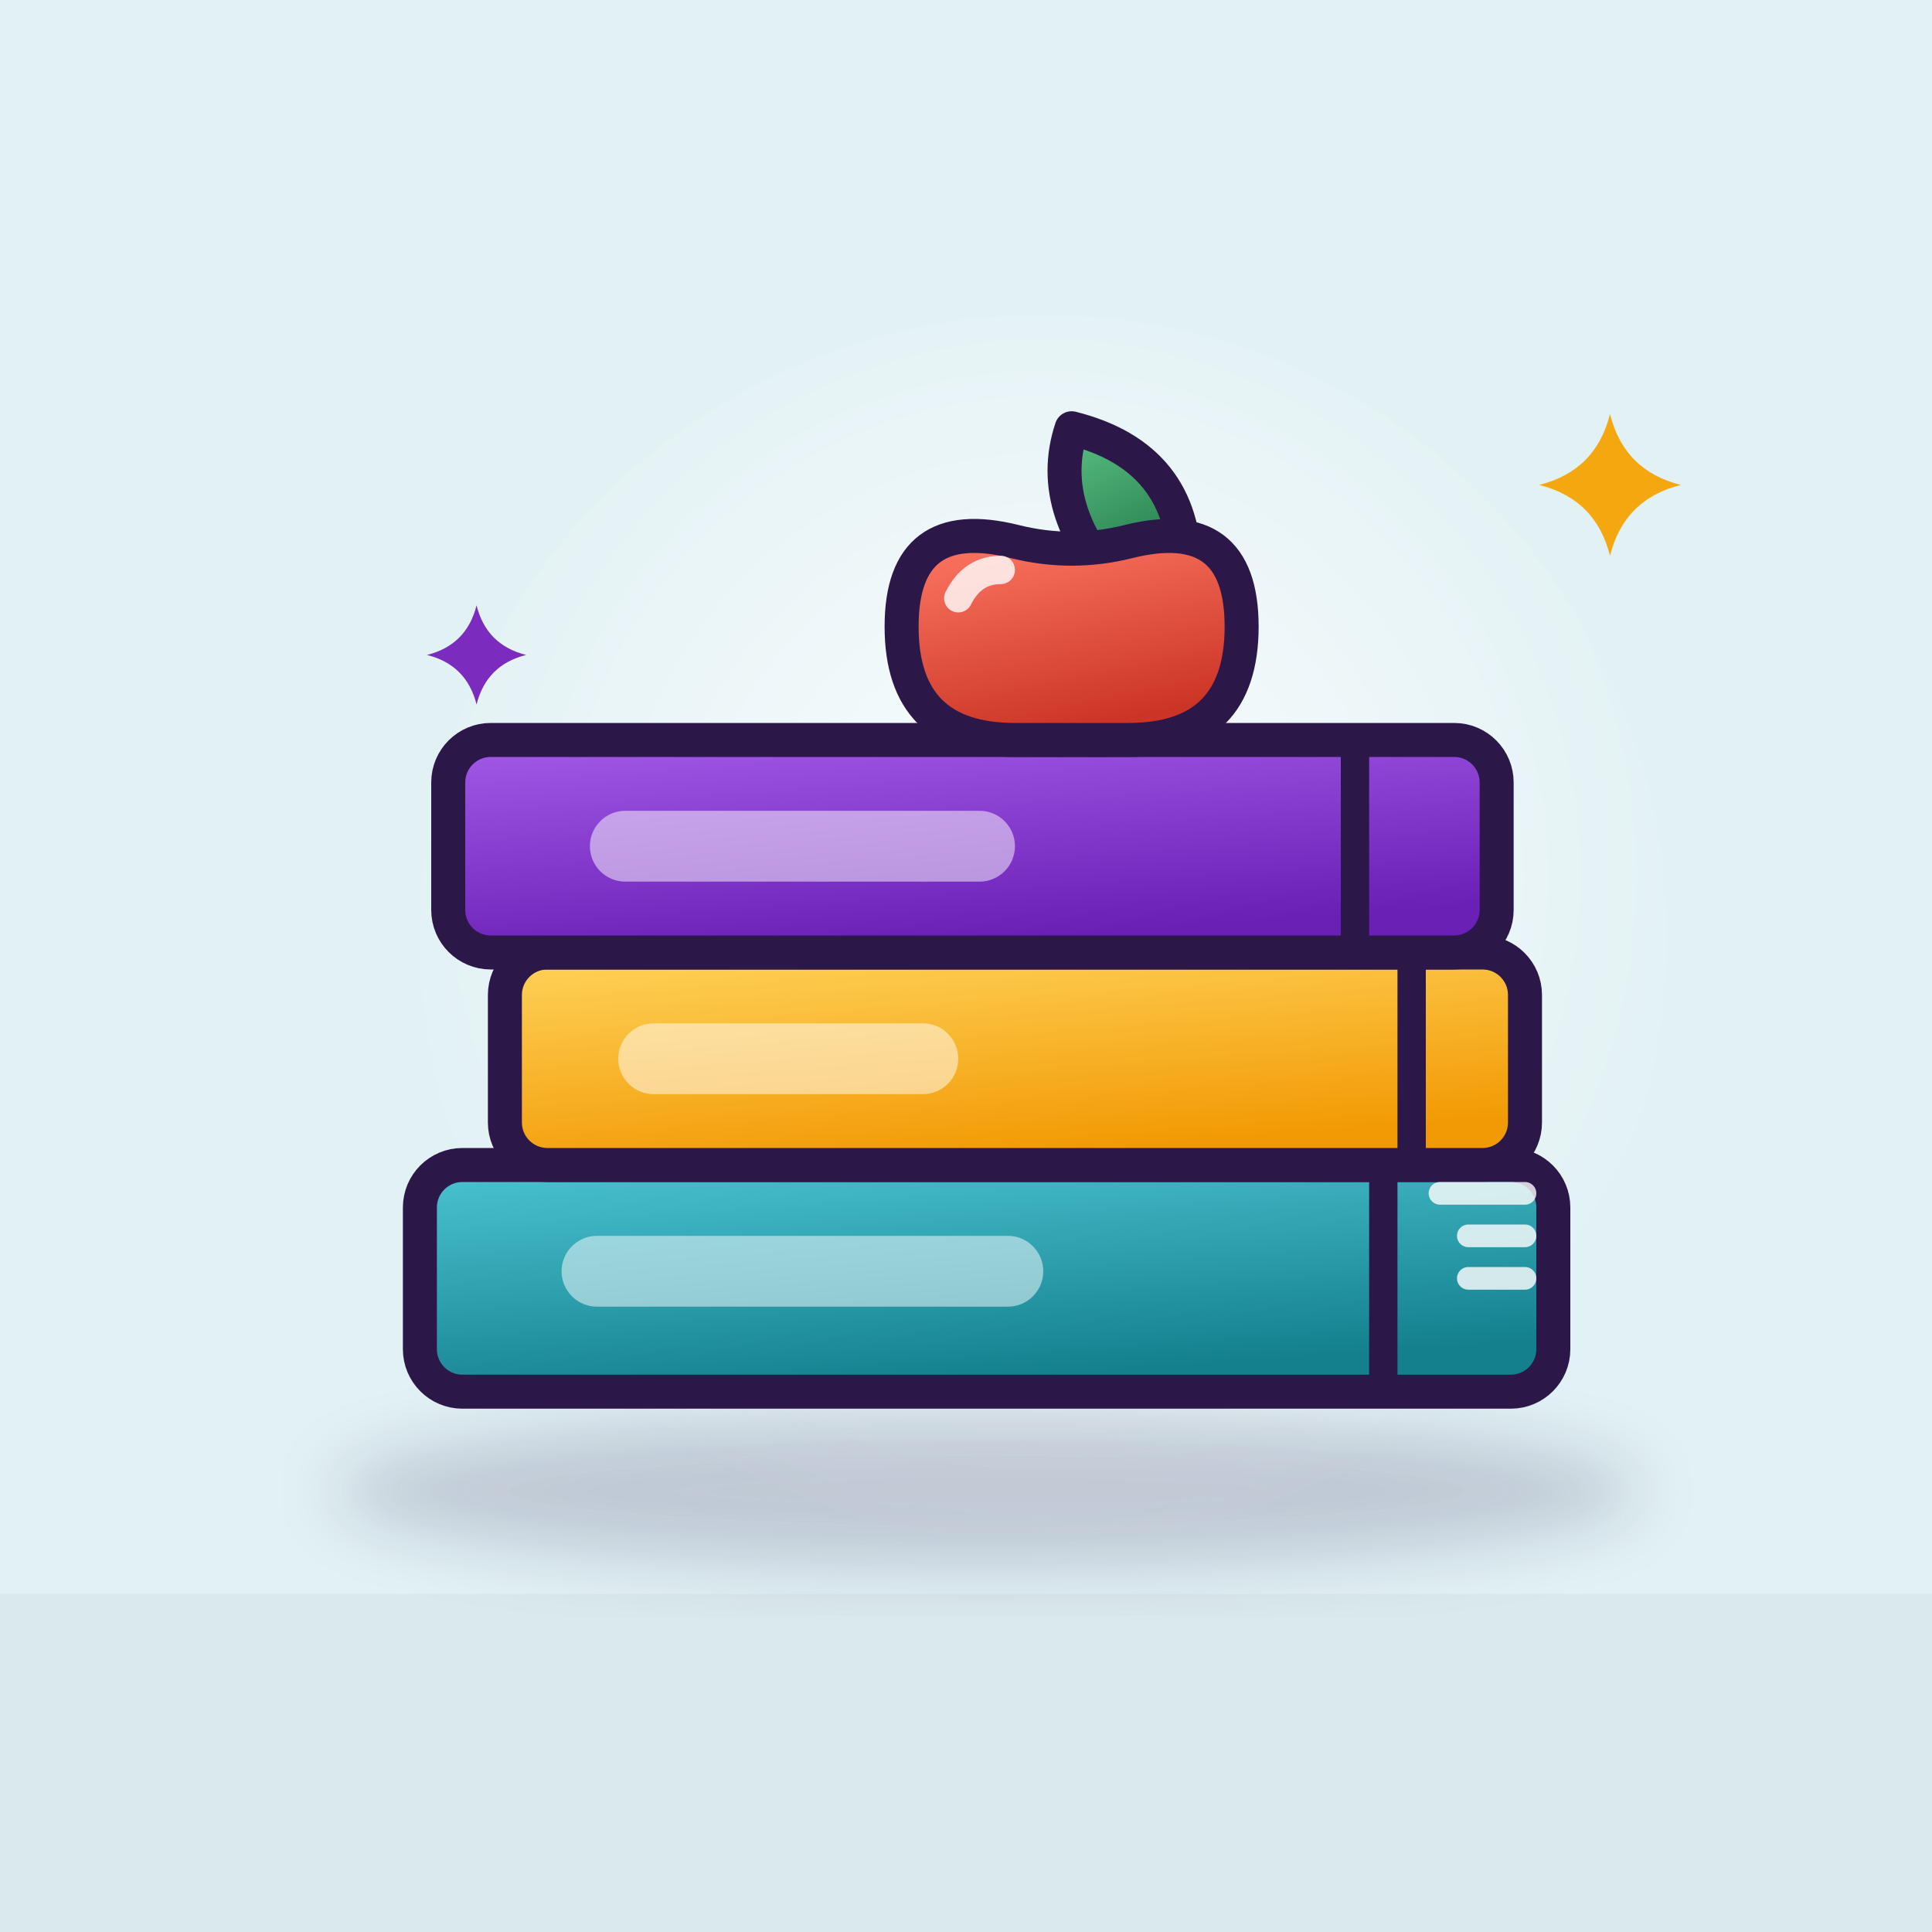
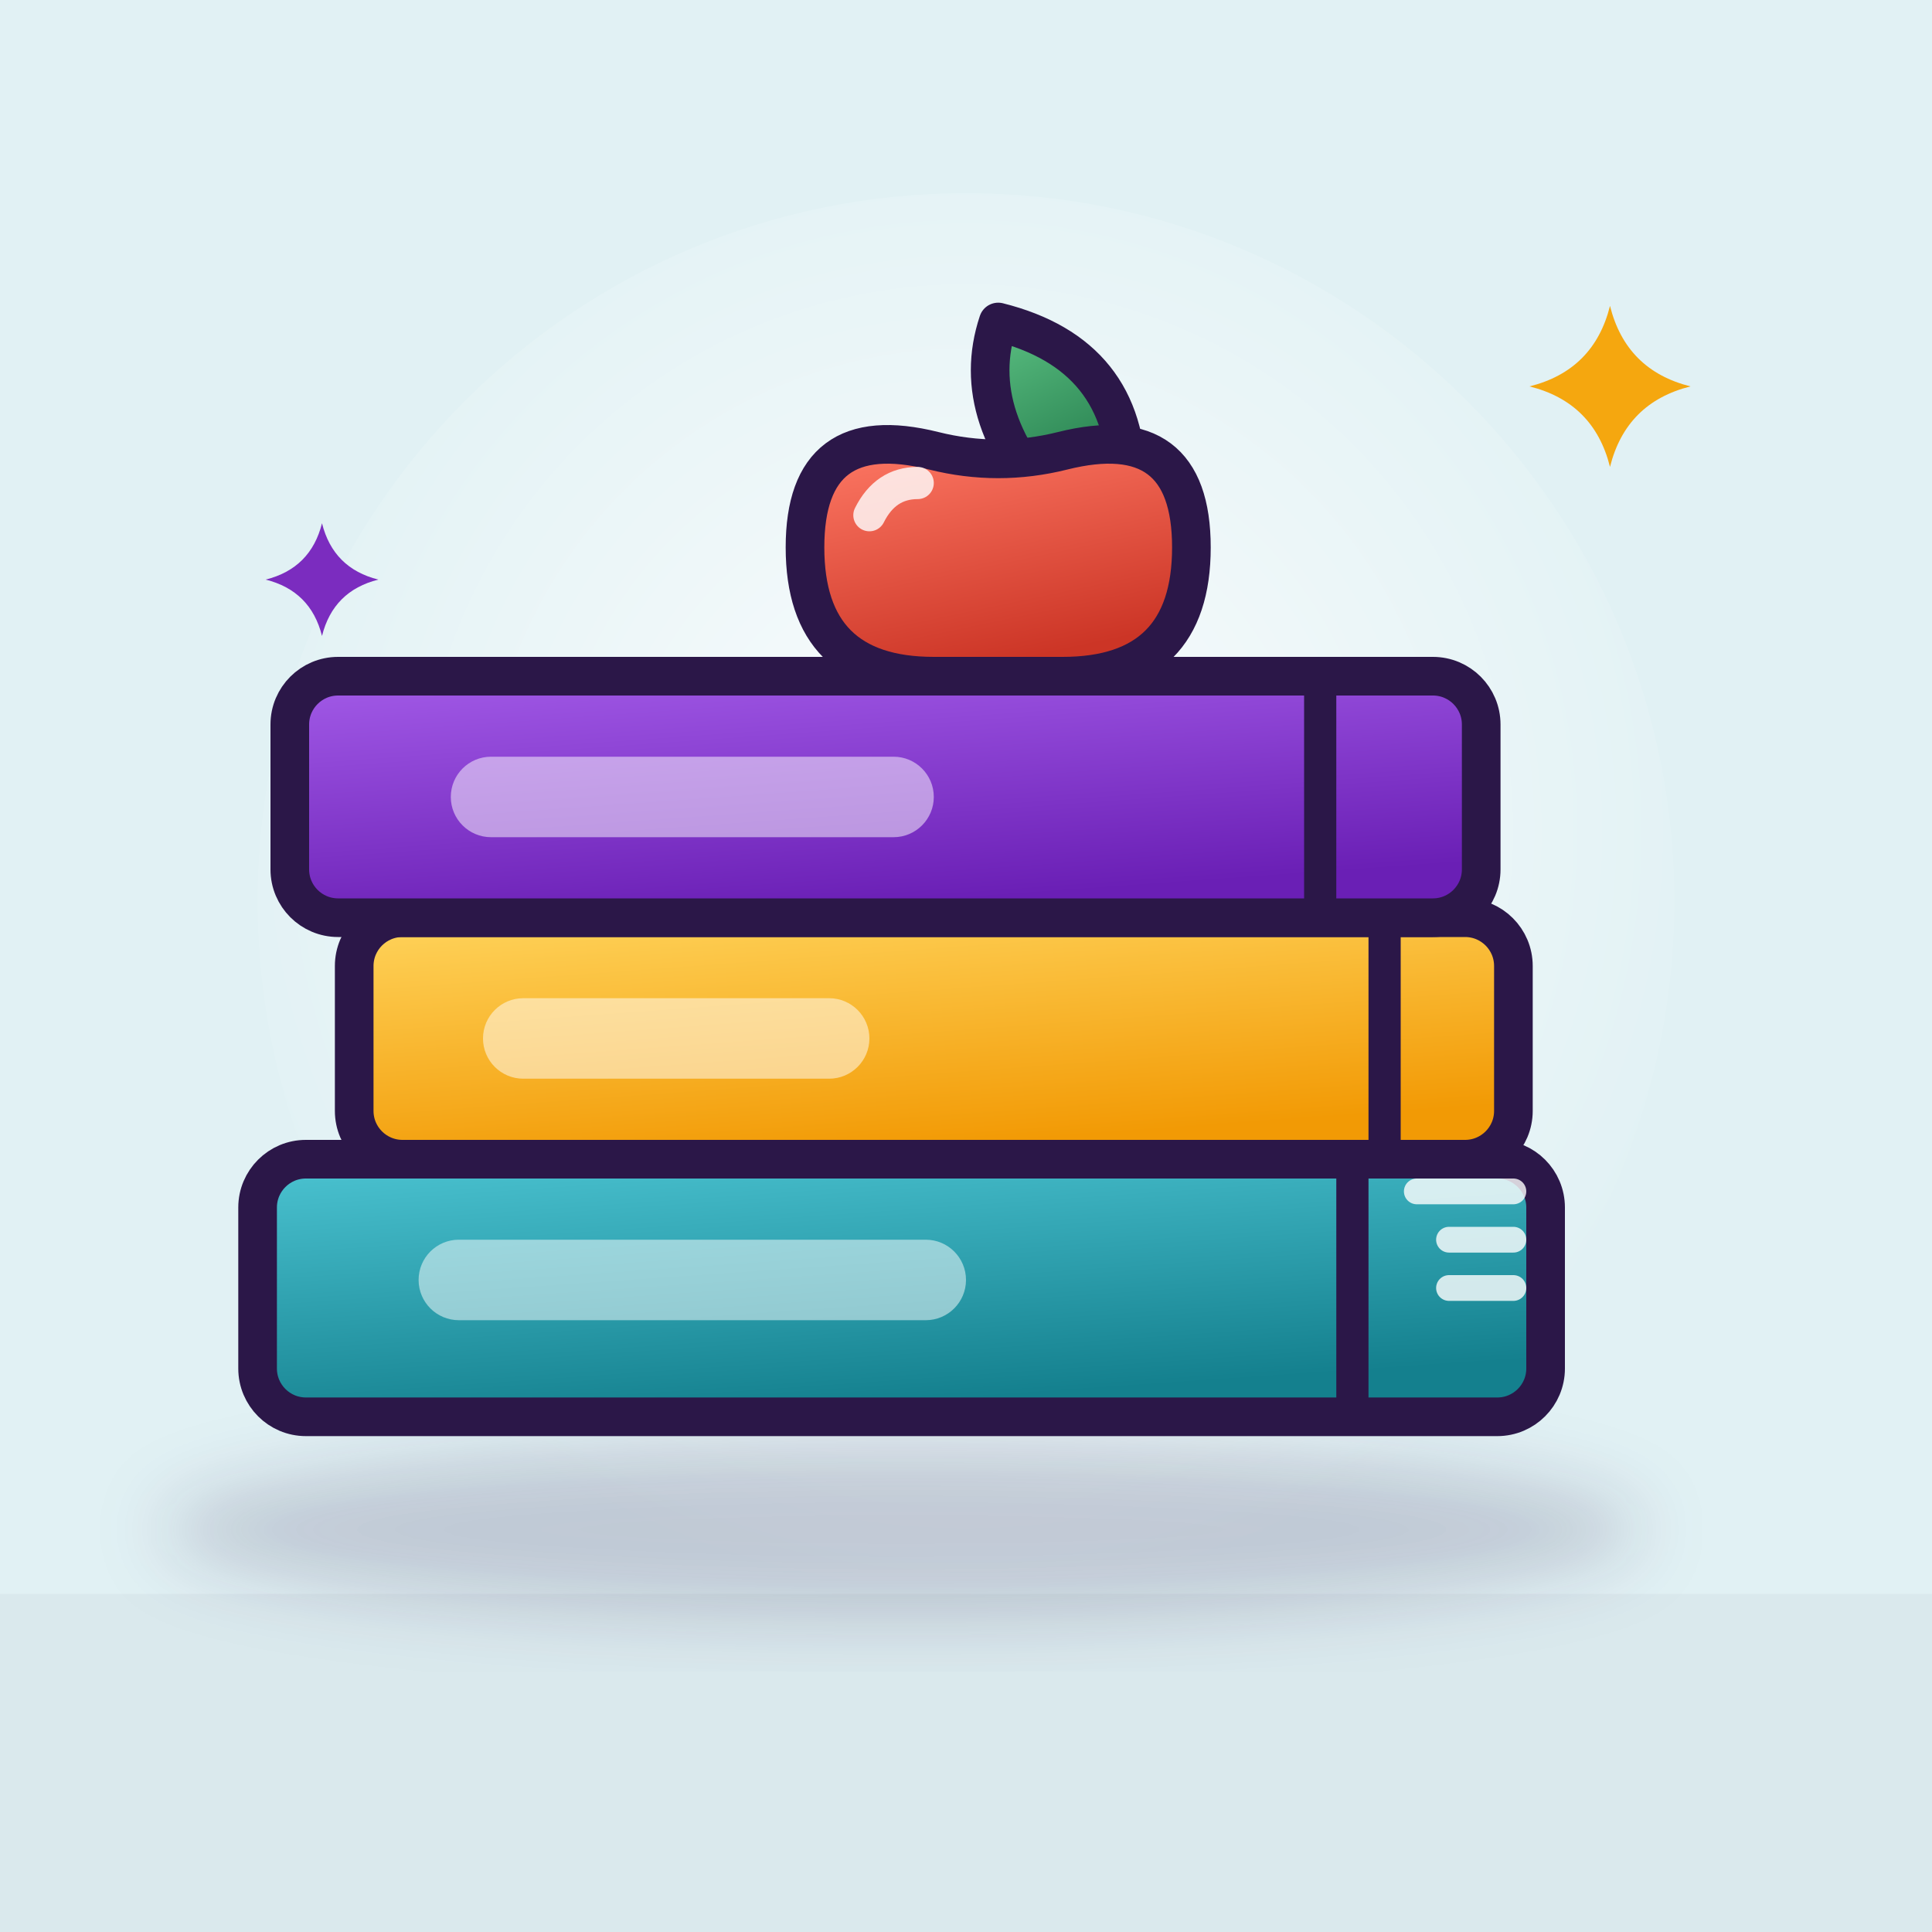
<svg xmlns="http://www.w3.org/2000/svg" viewBox="0 0 120 120" role="img">
  <defs>
    <linearGradient id="pur" x1="0" y1="0" x2="0.35" y2="1">
      <stop offset="0" stop-color="#A35BE8" />
      <stop offset="1" stop-color="#6A1FB5" />
    </linearGradient>
    <linearGradient id="purD" x1="0" y1="0" x2="0.35" y2="1">
      <stop offset="0" stop-color="#7B2CBF" />
      <stop offset="1" stop-color="#4A1287" />
    </linearGradient>
    <linearGradient id="gold" x1="0" y1="0" x2="0.35" y2="1">
      <stop offset="0" stop-color="#FFD45C" />
      <stop offset="1" stop-color="#F29A05" />
    </linearGradient>
    <linearGradient id="goldD" x1="0" y1="0" x2="0.35" y2="1">
      <stop offset="0" stop-color="#F2A20C" />
      <stop offset="1" stop-color="#C97A00" />
    </linearGradient>
    <linearGradient id="slate" x1="0" y1="0" x2="0.35" y2="1">
      <stop offset="0" stop-color="#66737B" />
      <stop offset="1" stop-color="#353F46" />
    </linearGradient>
    <linearGradient id="slateL" x1="0" y1="0" x2="0.35" y2="1">
      <stop offset="0" stop-color="#B8C3CA" />
      <stop offset="1" stop-color="#7F8C94" />
    </linearGradient>
    <linearGradient id="red" x1="0" y1="0" x2="0.35" y2="1">
      <stop offset="0" stop-color="#FF7A66" />
      <stop offset="1" stop-color="#CC3526" />
    </linearGradient>
    <linearGradient id="blue" x1="0" y1="0" x2="0.35" y2="1">
      <stop offset="0" stop-color="#5DB0F5" />
      <stop offset="1" stop-color="#1C64A8" />
    </linearGradient>
    <linearGradient id="green" x1="0" y1="0" x2="0.35" y2="1">
      <stop offset="0" stop-color="#5CC183" />
      <stop offset="1" stop-color="#22794A" />
    </linearGradient>
    <linearGradient id="greenD" x1="0" y1="0" x2="0.35" y2="1">
      <stop offset="0" stop-color="#2F8F57" />
      <stop offset="1" stop-color="#155A33" />
    </linearGradient>
    <linearGradient id="pink" x1="0" y1="0" x2="0.35" y2="1">
      <stop offset="0" stop-color="#FF8FB5" />
      <stop offset="1" stop-color="#D02F6B" />
    </linearGradient>
    <linearGradient id="teal" x1="0" y1="0" x2="0.35" y2="1">
      <stop offset="0" stop-color="#4CC4D2" />
      <stop offset="1" stop-color="#14808E" />
    </linearGradient>
    <linearGradient id="cream" x1="0" y1="0" x2="0.35" y2="1">
      <stop offset="0" stop-color="#FFFFFF" />
      <stop offset="1" stop-color="#E6DEF2" />
    </linearGradient>
    <linearGradient id="brown" x1="0" y1="0" x2="0.35" y2="1">
      <stop offset="0" stop-color="#C68B52" />
      <stop offset="1" stop-color="#7E4F22" />
    </linearGradient>
    <linearGradient id="screen" x1="0" y1="0" x2="0.35" y2="1">
      <stop offset="0" stop-color="#D6EDFF" />
      <stop offset="1" stop-color="#7FBDF2" />
    </linearGradient>
    <linearGradient id="wood" x1="0" y1="0" x2="0.35" y2="1">
      <stop offset="0" stop-color="#E0A869" />
      <stop offset="1" stop-color="#A8692E" />
    </linearGradient>
    <linearGradient id="glow" x1="0" y1="0" x2="0.35" y2="1">
      <stop offset="0" stop-color="#FFF3C4" />
      <stop offset="1" stop-color="#FFD45C" />
    </linearGradient>
    <linearGradient id="skin" x1="0" y1="0" x2="0.35" y2="1">
      <stop offset="0" stop-color="#FFFFFF" />
      <stop offset="1" stop-color="#F1EAF9" />
    </linearGradient>
    <filter id="soft" x="-30%" y="-30%" width="160%" height="160%">
      <feGaussianBlur stdDeviation="2.2" />
    </filter>
    <radialGradient id="halo" cx="0.5" cy="0.45" r="0.55">
      <stop offset="0" stop-color="#FFFFFF" stop-opacity="0.85" />
      <stop offset="1" stop-color="#FFFFFF" stop-opacity="0" />
    </radialGradient>
  </defs>
  <rect width="120" height="120" fill="#E1F1F4" />
  <rect x="0" y="99" width="120" height="21" fill="#2B1748" opacity="0.04" />
-   <g transform="translate(12 9) scale(0.88)">
-     <circle cx="60" cy="56" r="44" fill="url(#halo)" />
-     <path d="M100 19 Q101 23 105 24 Q101 25 100 29 Q99 25 95 24 Q99 23 100 19 Z" fill="#F5A70F" stroke="none" />
-     <path d="M20 32.5 Q20.7 35.3 23.5 36 Q20.7 36.7 20 39.5 Q19.3 36.7 16.5 36 Q19.3 35.3 20 32.5 Z" fill="#7B2CBF" stroke="none" />
-     <ellipse cx="56" cy="95" rx="46" ry="5.5" fill="#2B1748" opacity="0.18" filter="url(#soft)" />
-     <g stroke="#2B1748" stroke-width="2.4" stroke-linejoin="round" stroke-linecap="round">
-       <rect x="16" y="72" width="80" height="16" rx="3" fill="url(#teal)" />
-       <rect x="22" y="57" width="72" height="15" rx="3" fill="url(#gold)" />
-       <rect x="18" y="42" width="74" height="15" rx="3" fill="url(#pur)" />
-       <path d="M84 72 V88 M86 57 V72 M82 42 V57" stroke-width="2" />
-       <path d="M88 74 H94 M90 77 H94 M90 80 H94" stroke="#FFFFFF" stroke-width="1.6" opacity="0.8" />
-       <rect x="28" y="47" width="30" height="5" rx="2.5" fill="#FFFFFF" opacity="0.5" stroke="none" />
-       <rect x="30" y="62" width="24" height="5" rx="2.5" fill="#FFFFFF" opacity="0.5" stroke="none" />
-       <rect x="26" y="77" width="34" height="5" rx="2.5" fill="#FFFFFF" opacity="0.5" stroke="none" />
-       <path d="M66 32 Q60 26 62 20 Q70 22 70 30" fill="url(#green)" />
-       <path d="M58 42 Q50 42 50 34 Q50 26 58 28 Q62 29 66 28 Q74 26 74 34 Q74 42 66 42 Z" fill="url(#red)" />
-       <path d="M54 32 Q55 30 57 30" fill="none" stroke="#FFFFFF" stroke-width="2" opacity="0.8" />
-     </g>
+   <circle cx="60" cy="56" r="44" fill="url(#halo)" />
+   <path d="M100 19 Q101 23 105 24 Q101 25 100 29 Q99 25 95 24 Q99 23 100 19 Z" fill="#F5A70F" stroke="none" />
+   <path d="M20 32.5 Q20.7 35.3 23.5 36 Q20.7 36.7 20 39.5 Q19.3 36.7 16.5 36 Q19.3 35.3 20 32.5 Z" fill="#7B2CBF" stroke="none" />
+   <ellipse cx="56" cy="95" rx="46" ry="5.5" fill="#2B1748" opacity="0.18" filter="url(#soft)" />
+   <g stroke="#2B1748" stroke-width="2.4" stroke-linejoin="round" stroke-linecap="round">
+     <rect x="16" y="72" width="80" height="16" rx="3" fill="url(#teal)" />
+     <rect x="22" y="57" width="72" height="15" rx="3" fill="url(#gold)" />
+     <rect x="18" y="42" width="74" height="15" rx="3" fill="url(#pur)" />
+     <path d="M84 72 V88 M86 57 V72 M82 42 V57" stroke-width="2" />
+     <path d="M88 74 H94 M90 77 H94 M90 80 H94" stroke="#FFFFFF" stroke-width="1.6" opacity="0.8" />
+     <rect x="28" y="47" width="30" height="5" rx="2.5" fill="#FFFFFF" opacity="0.5" stroke="none" />
+     <rect x="30" y="62" width="24" height="5" rx="2.5" fill="#FFFFFF" opacity="0.5" stroke="none" />
+     <rect x="26" y="77" width="34" height="5" rx="2.5" fill="#FFFFFF" opacity="0.5" stroke="none" />
+     <path d="M66 32 Q60 26 62 20 Q70 22 70 30" fill="url(#green)" />
+     <path d="M58 42 Q50 42 50 34 Q50 26 58 28 Q62 29 66 28 Q74 26 74 34 Q74 42 66 42 Z" fill="url(#red)" />
+     <path d="M54 32 Q55 30 57 30" fill="none" stroke="#FFFFFF" stroke-width="2" opacity="0.8" />
  </g>
</svg>
